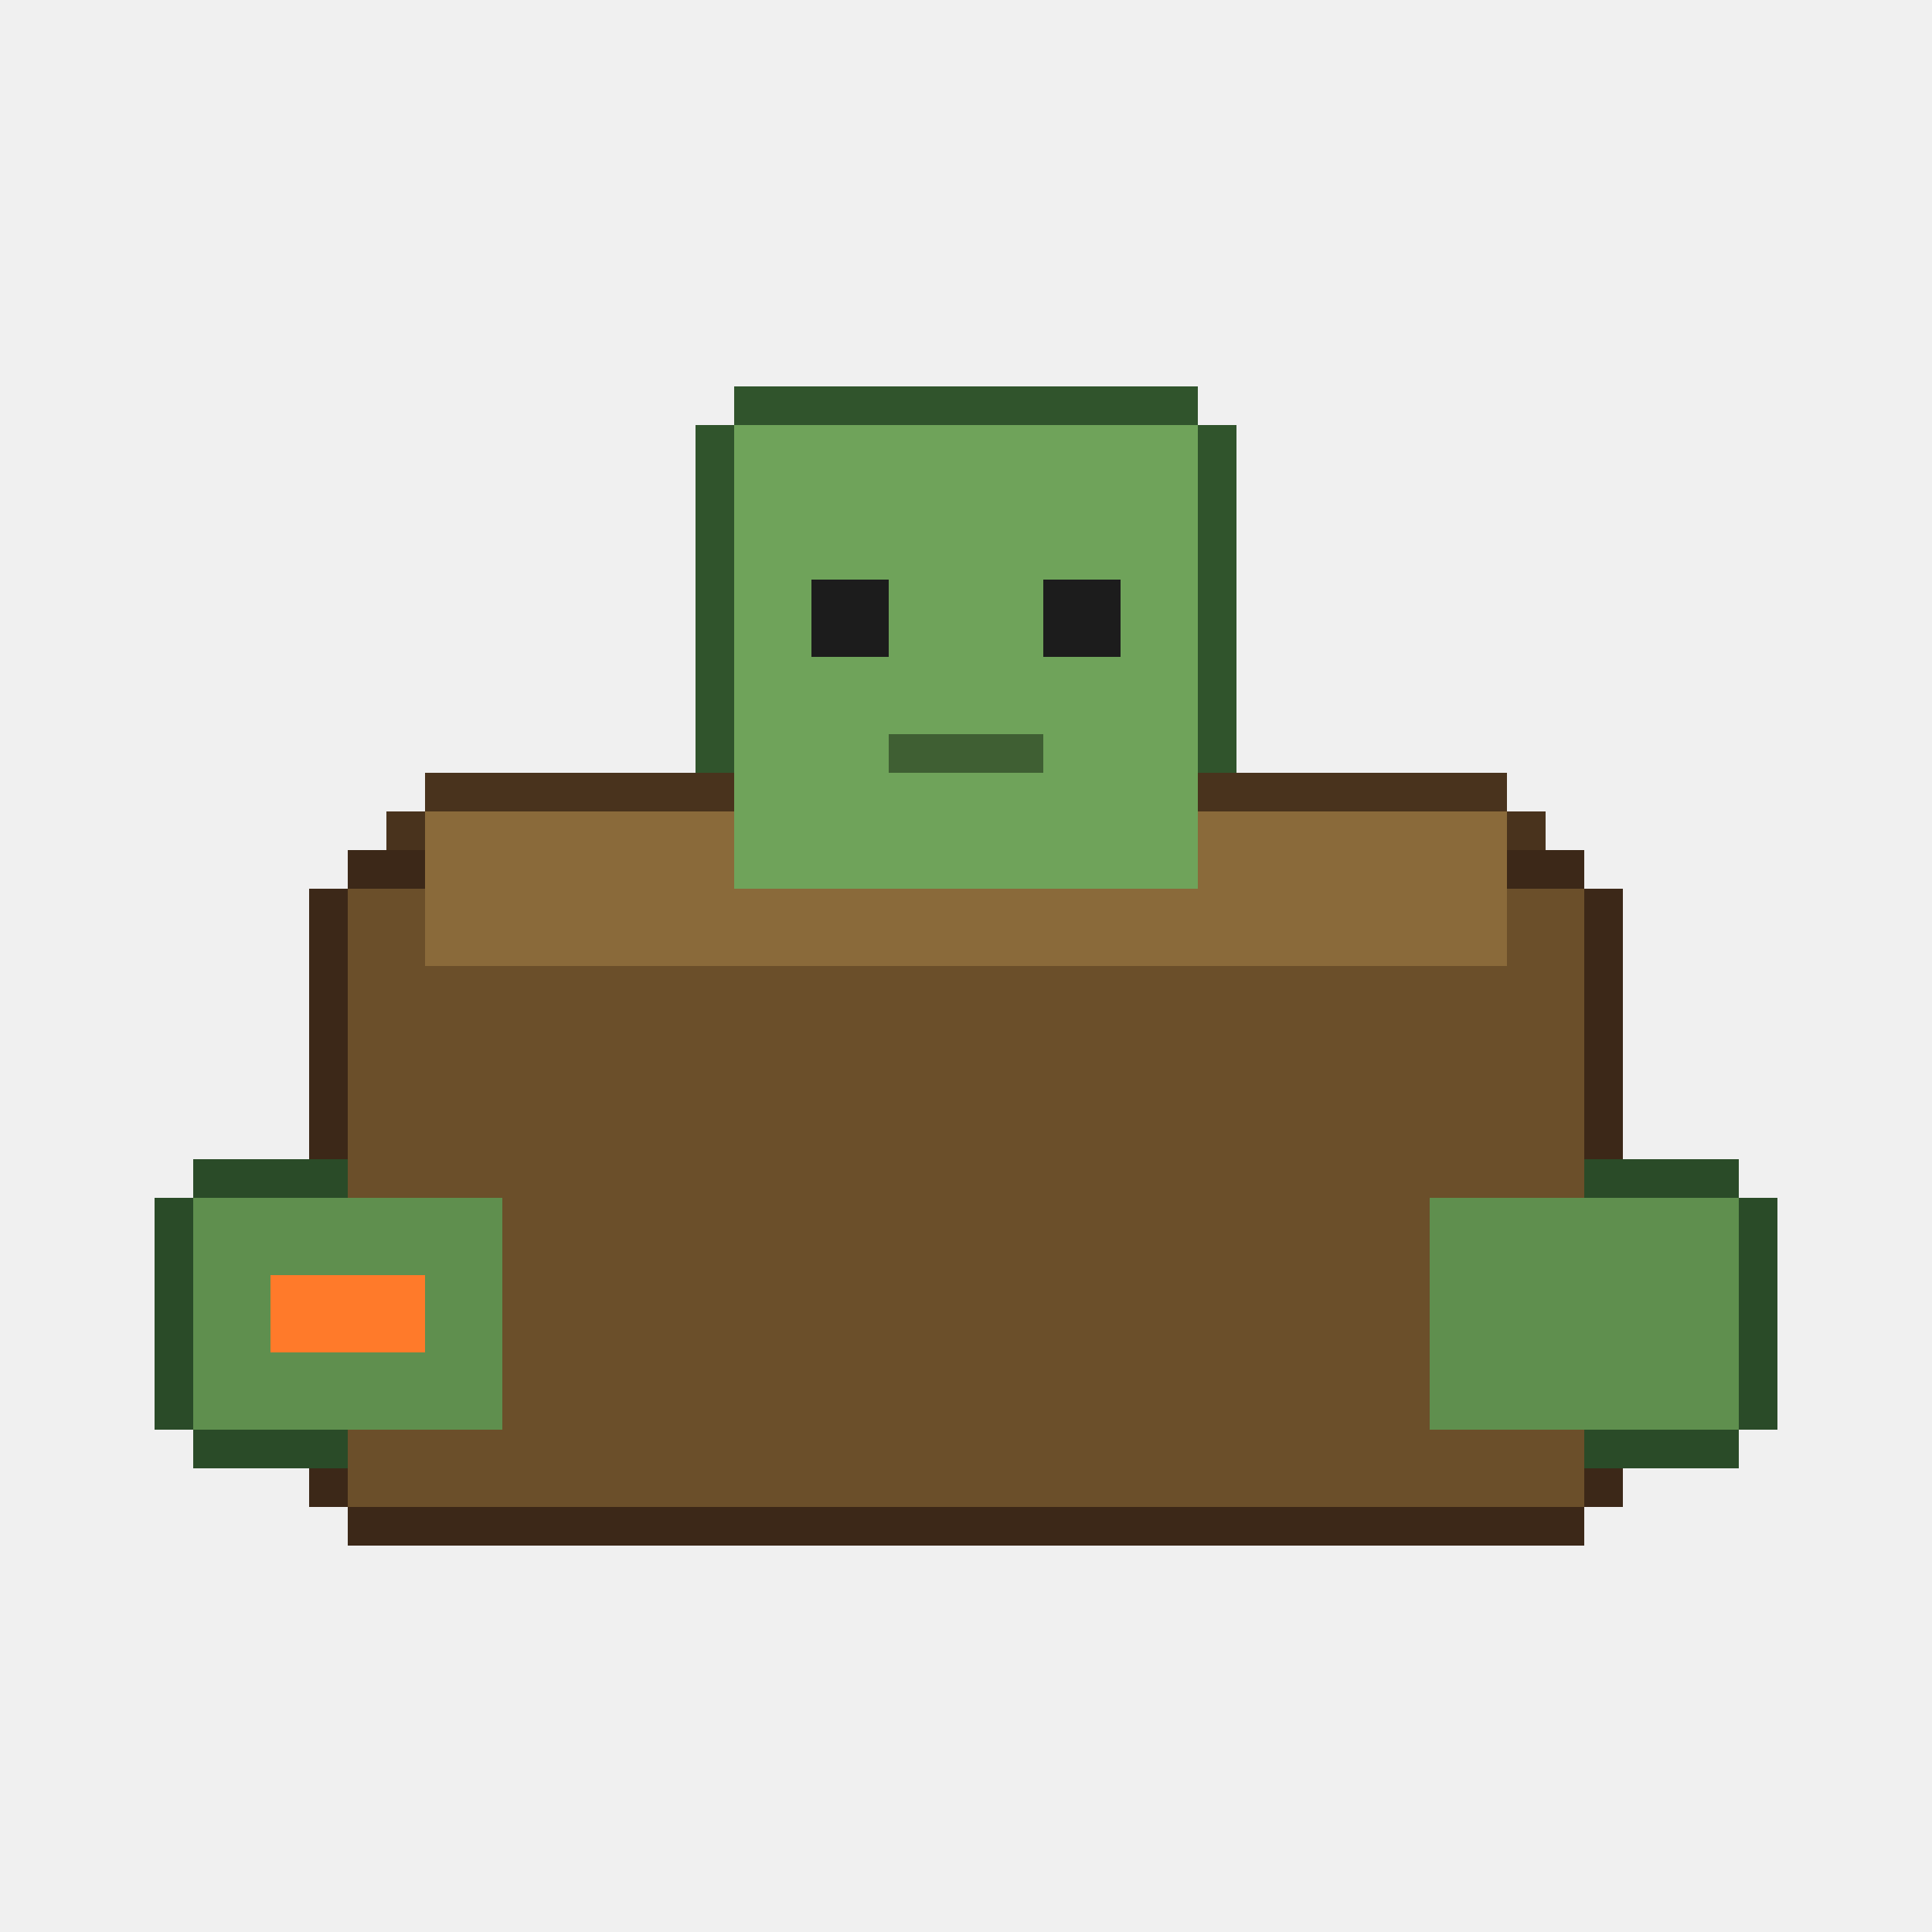
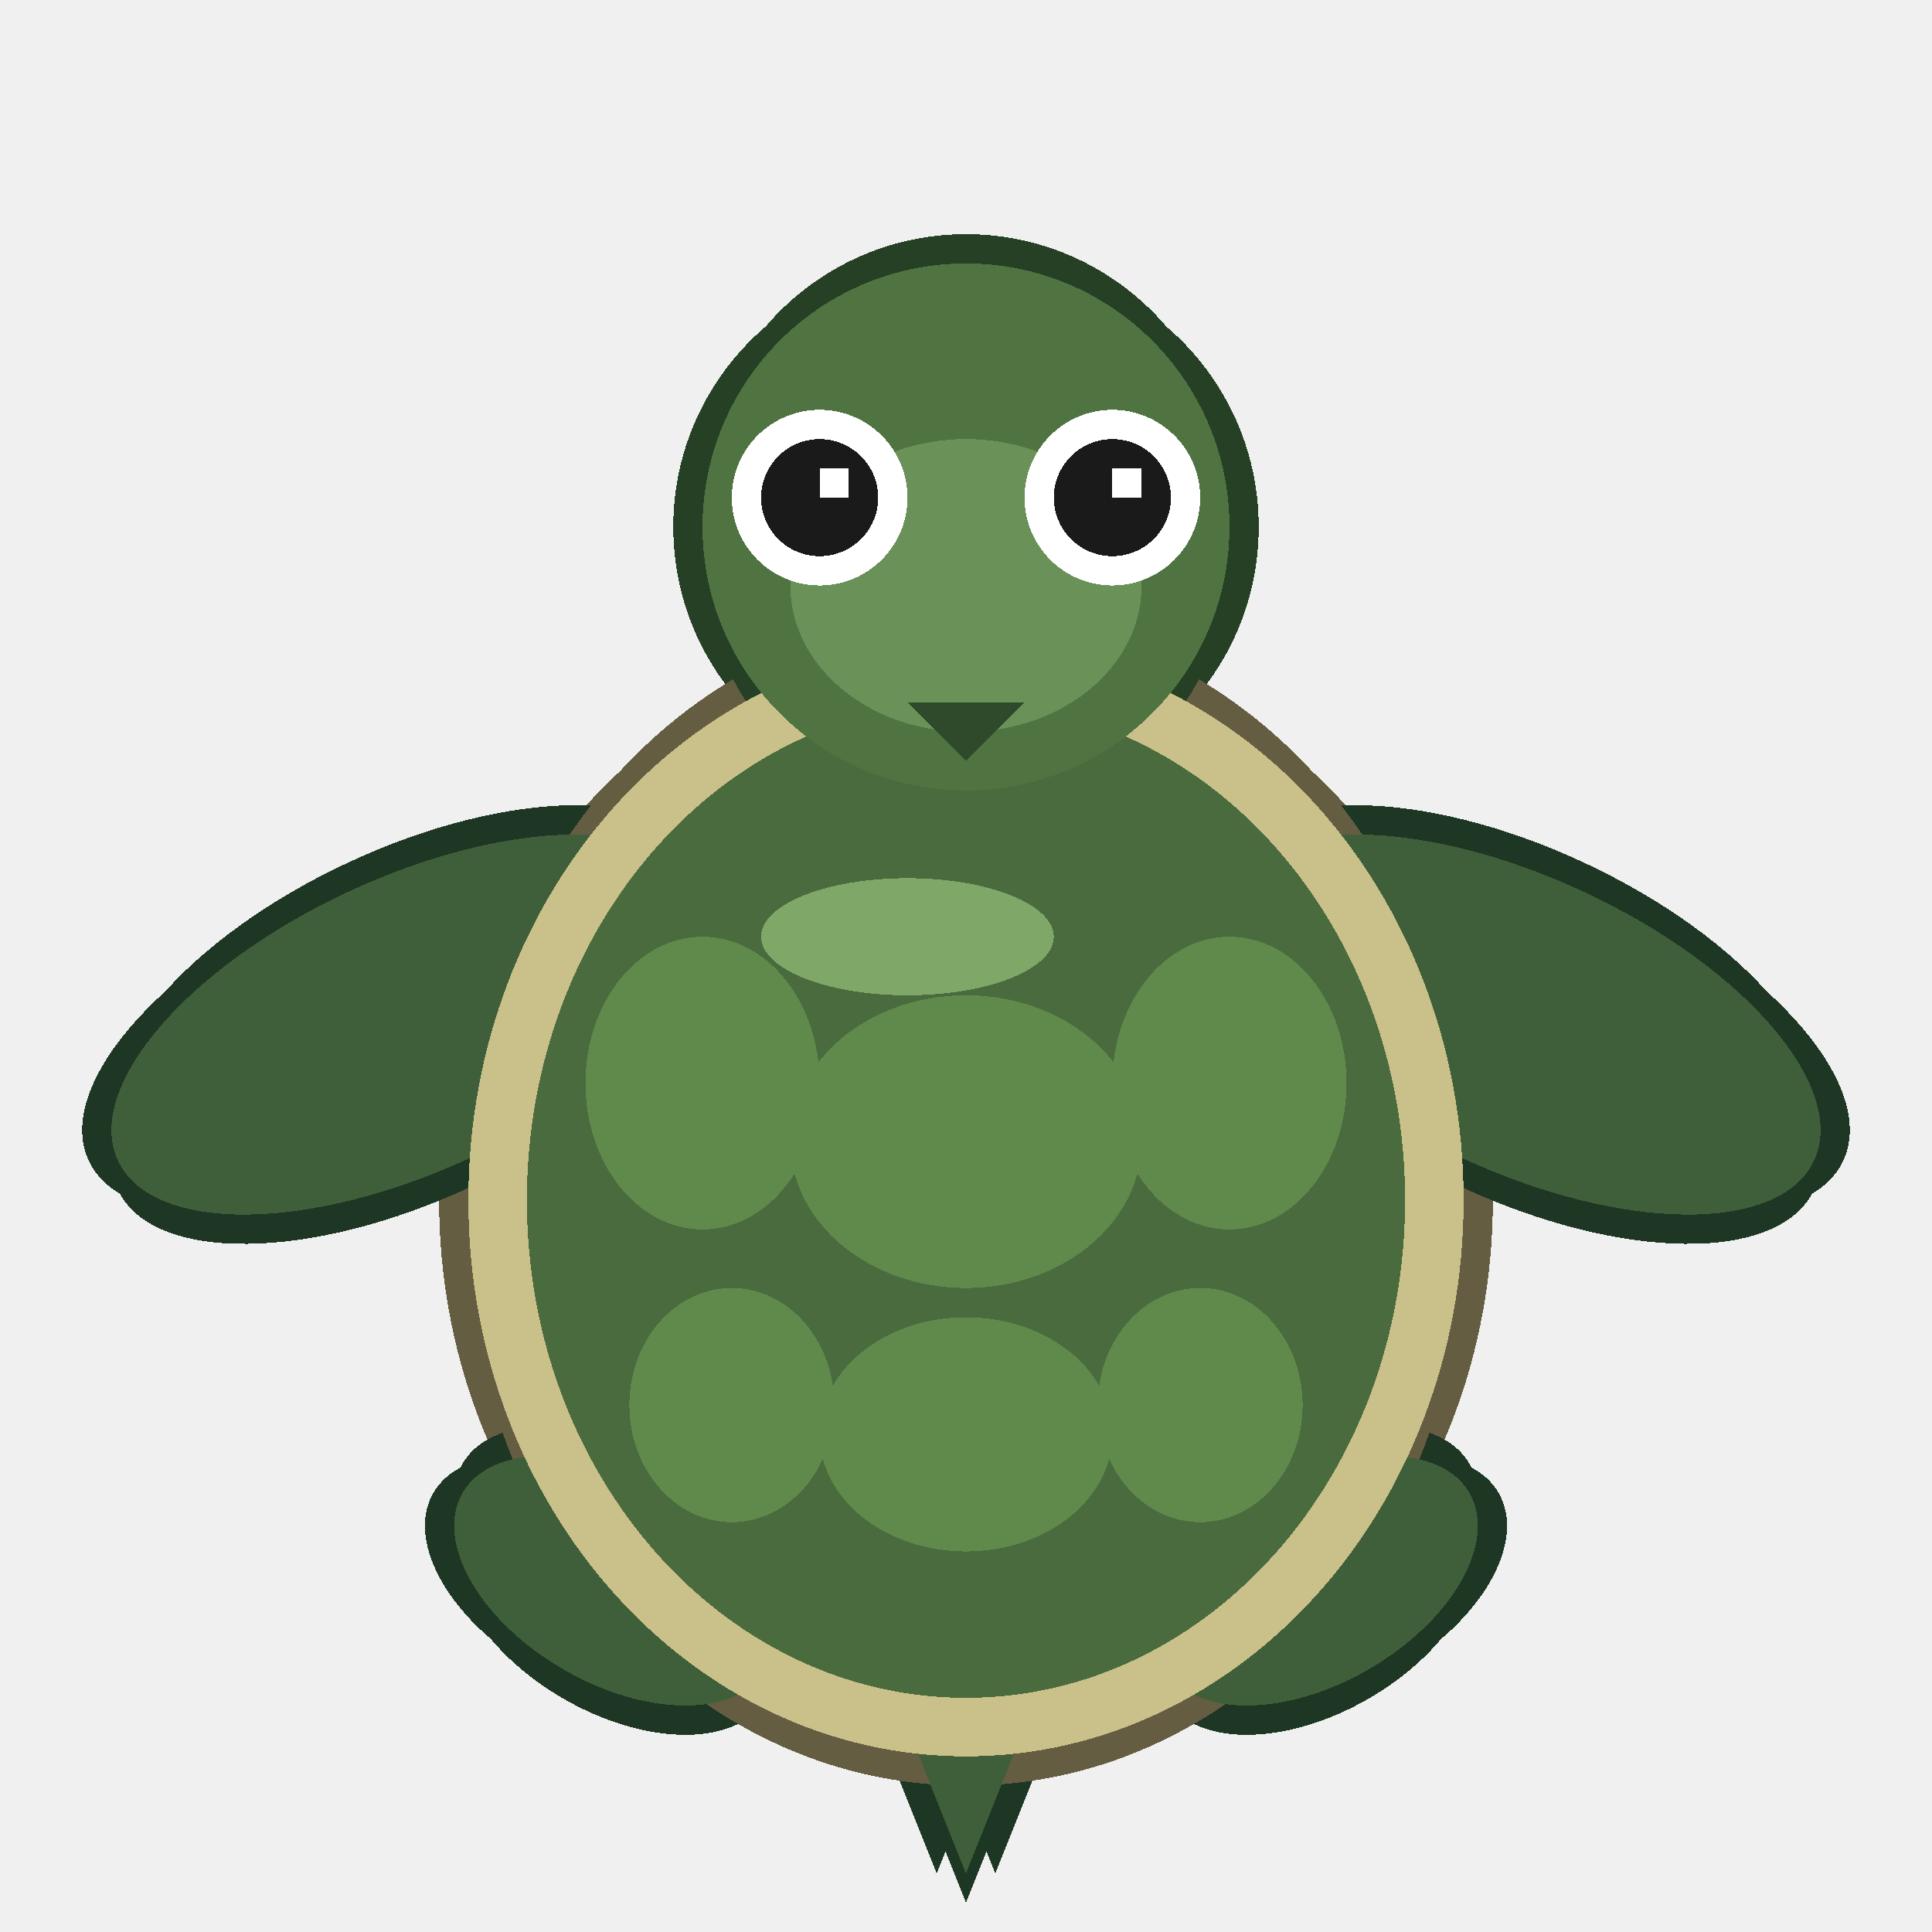
- <svg xmlns="http://www.w3.org/2000/svg" width="50" height="50" viewBox="-1 -1 50 50" shape-rendering="crispEdges">
+ <svg xmlns="http://www.w3.org/2000/svg" width="66" height="66" viewBox="-1 -1 66 66" shape-rendering="crispEdges">
  <g id="outline">
    <g transform="translate(-1 0)">
-       <rect x="8" y="22" width="32" height="16" fill="#3c2818" />
-       <rect x="10" y="20" width="28" height="4" fill="#49331d" />
-       <rect x="4" y="30" width="8" height="6" fill="#2a4b28" />
-       <rect x="36" y="30" width="8" height="6" fill="#2a4b28" />
-       <rect x="18" y="10" width="12" height="12" fill="#30542c" />
-       <rect x="20" y="14" width="2" height="2" fill="#1b1923" />
-       <rect x="26" y="14" width="2" height="2" fill="#1b1923" />
-       <rect x="22" y="18" width="4" height="1" fill="#1f3720" />
-       <rect x="6" y="32" width="4" height="2" fill="#7a2e0a" />
+       <ellipse cx="13" cy="34" rx="11" ry="5" fill="#1e3724" transform="rotate(-25 13 34)" />
+       <ellipse cx="51" cy="34" rx="11" ry="5" fill="#1e3724" transform="rotate(25 51 34)" />
+       <ellipse cx="20" cy="53" rx="6" ry="3.5" fill="#1e3724" transform="rotate(30 20 53)" />
+       <ellipse cx="44" cy="53" rx="6" ry="3.5" fill="#1e3724" transform="rotate(-30 44 53)" />
+       <polygon points="30,58 34,58 32,63" fill="#1e3724" />
+       <ellipse cx="32" cy="40" rx="17" ry="19" fill="#645d42" />
+       <ellipse cx="32" cy="40" rx="15" ry="17" fill="#233c24" />
+       <ellipse cx="32" cy="38" rx="6" ry="5" fill="#2b4928" />
+       <ellipse cx="32" cy="48" rx="5" ry="4" fill="#2b4928" />
+       <ellipse cx="23" cy="36" rx="4" ry="5" fill="#2b4928" />
+       <ellipse cx="41" cy="36" rx="4" ry="5" fill="#2b4928" />
+       <ellipse cx="24" cy="47" rx="3.5" ry="4" fill="#2b4928" />
+       <ellipse cx="40" cy="47" rx="3.5" ry="4" fill="#2b4928" />
+       <ellipse cx="30" cy="31" rx="5" ry="2" fill="#395634" />
+       <ellipse cx="32" cy="17" rx="9" ry="9" fill="#254025" />
+       <ellipse cx="32" cy="19" rx="6" ry="5" fill="#304d2e" />
+       <circle cx="27" cy="16" r="3" fill="#7a717b" />
+       <circle cx="37" cy="16" r="3" fill="#7a717b" />
+       <circle cx="27" cy="16" r="2" fill="#1a1822" />
+       <circle cx="37" cy="16" r="2" fill="#1a1822" />
+       <rect x="27" y="15" width="1" height="1" fill="#7a717b" />
+       <rect x="37" y="15" width="1" height="1" fill="#7a717b" />
+       <polygon points="30,23 34,23 32,25" fill="#182e1e" />
    </g>
    <g transform="translate(1 0)">
-       <rect x="8" y="22" width="32" height="16" fill="#3c2818" />
-       <rect x="10" y="20" width="28" height="4" fill="#49331d" />
-       <rect x="4" y="30" width="8" height="6" fill="#2a4b28" />
-       <rect x="36" y="30" width="8" height="6" fill="#2a4b28" />
-       <rect x="18" y="10" width="12" height="12" fill="#30542c" />
-       <rect x="20" y="14" width="2" height="2" fill="#1b1923" />
-       <rect x="26" y="14" width="2" height="2" fill="#1b1923" />
-       <rect x="22" y="18" width="4" height="1" fill="#1f3720" />
-       <rect x="6" y="32" width="4" height="2" fill="#7a2e0a" />
+       <ellipse cx="13" cy="34" rx="11" ry="5" fill="#1e3724" transform="rotate(-25 13 34)" />
+       <ellipse cx="51" cy="34" rx="11" ry="5" fill="#1e3724" transform="rotate(25 51 34)" />
+       <ellipse cx="20" cy="53" rx="6" ry="3.5" fill="#1e3724" transform="rotate(30 20 53)" />
+       <ellipse cx="44" cy="53" rx="6" ry="3.5" fill="#1e3724" transform="rotate(-30 44 53)" />
+       <polygon points="30,58 34,58 32,63" fill="#1e3724" />
+       <ellipse cx="32" cy="40" rx="17" ry="19" fill="#645d42" />
+       <ellipse cx="32" cy="40" rx="15" ry="17" fill="#233c24" />
+       <ellipse cx="32" cy="38" rx="6" ry="5" fill="#2b4928" />
+       <ellipse cx="32" cy="48" rx="5" ry="4" fill="#2b4928" />
+       <ellipse cx="23" cy="36" rx="4" ry="5" fill="#2b4928" />
+       <ellipse cx="41" cy="36" rx="4" ry="5" fill="#2b4928" />
+       <ellipse cx="24" cy="47" rx="3.5" ry="4" fill="#2b4928" />
+       <ellipse cx="40" cy="47" rx="3.5" ry="4" fill="#2b4928" />
+       <ellipse cx="30" cy="31" rx="5" ry="2" fill="#395634" />
+       <ellipse cx="32" cy="17" rx="9" ry="9" fill="#254025" />
+       <ellipse cx="32" cy="19" rx="6" ry="5" fill="#304d2e" />
+       <circle cx="27" cy="16" r="3" fill="#7a717b" />
+       <circle cx="37" cy="16" r="3" fill="#7a717b" />
+       <circle cx="27" cy="16" r="2" fill="#1a1822" />
+       <circle cx="37" cy="16" r="2" fill="#1a1822" />
+       <rect x="27" y="15" width="1" height="1" fill="#7a717b" />
+       <rect x="37" y="15" width="1" height="1" fill="#7a717b" />
+       <polygon points="30,23 34,23 32,25" fill="#182e1e" />
    </g>
    <g transform="translate(0 -1)">
-       <rect x="8" y="22" width="32" height="16" fill="#3c2818" />
-       <rect x="10" y="20" width="28" height="4" fill="#49331d" />
-       <rect x="4" y="30" width="8" height="6" fill="#2a4b28" />
-       <rect x="36" y="30" width="8" height="6" fill="#2a4b28" />
-       <rect x="18" y="10" width="12" height="12" fill="#30542c" />
-       <rect x="20" y="14" width="2" height="2" fill="#1b1923" />
-       <rect x="26" y="14" width="2" height="2" fill="#1b1923" />
-       <rect x="22" y="18" width="4" height="1" fill="#1f3720" />
-       <rect x="6" y="32" width="4" height="2" fill="#7a2e0a" />
+       <ellipse cx="13" cy="34" rx="11" ry="5" fill="#1e3724" transform="rotate(-25 13 34)" />
+       <ellipse cx="51" cy="34" rx="11" ry="5" fill="#1e3724" transform="rotate(25 51 34)" />
+       <ellipse cx="20" cy="53" rx="6" ry="3.5" fill="#1e3724" transform="rotate(30 20 53)" />
+       <ellipse cx="44" cy="53" rx="6" ry="3.5" fill="#1e3724" transform="rotate(-30 44 53)" />
+       <polygon points="30,58 34,58 32,63" fill="#1e3724" />
+       <ellipse cx="32" cy="40" rx="17" ry="19" fill="#645d42" />
+       <ellipse cx="32" cy="40" rx="15" ry="17" fill="#233c24" />
+       <ellipse cx="32" cy="38" rx="6" ry="5" fill="#2b4928" />
+       <ellipse cx="32" cy="48" rx="5" ry="4" fill="#2b4928" />
+       <ellipse cx="23" cy="36" rx="4" ry="5" fill="#2b4928" />
+       <ellipse cx="41" cy="36" rx="4" ry="5" fill="#2b4928" />
+       <ellipse cx="24" cy="47" rx="3.5" ry="4" fill="#2b4928" />
+       <ellipse cx="40" cy="47" rx="3.5" ry="4" fill="#2b4928" />
+       <ellipse cx="30" cy="31" rx="5" ry="2" fill="#395634" />
+       <ellipse cx="32" cy="17" rx="9" ry="9" fill="#254025" />
+       <ellipse cx="32" cy="19" rx="6" ry="5" fill="#304d2e" />
+       <circle cx="27" cy="16" r="3" fill="#7a717b" />
+       <circle cx="37" cy="16" r="3" fill="#7a717b" />
+       <circle cx="27" cy="16" r="2" fill="#1a1822" />
+       <circle cx="37" cy="16" r="2" fill="#1a1822" />
+       <rect x="27" y="15" width="1" height="1" fill="#7a717b" />
+       <rect x="37" y="15" width="1" height="1" fill="#7a717b" />
+       <polygon points="30,23 34,23 32,25" fill="#182e1e" />
    </g>
    <g transform="translate(0 1)">
-       <rect x="8" y="22" width="32" height="16" fill="#3c2818" />
-       <rect x="10" y="20" width="28" height="4" fill="#49331d" />
-       <rect x="4" y="30" width="8" height="6" fill="#2a4b28" />
-       <rect x="36" y="30" width="8" height="6" fill="#2a4b28" />
-       <rect x="18" y="10" width="12" height="12" fill="#30542c" />
-       <rect x="20" y="14" width="2" height="2" fill="#1b1923" />
-       <rect x="26" y="14" width="2" height="2" fill="#1b1923" />
-       <rect x="22" y="18" width="4" height="1" fill="#1f3720" />
-       <rect x="6" y="32" width="4" height="2" fill="#7a2e0a" />
+       <ellipse cx="13" cy="34" rx="11" ry="5" fill="#1e3724" transform="rotate(-25 13 34)" />
+       <ellipse cx="51" cy="34" rx="11" ry="5" fill="#1e3724" transform="rotate(25 51 34)" />
+       <ellipse cx="20" cy="53" rx="6" ry="3.5" fill="#1e3724" transform="rotate(30 20 53)" />
+       <ellipse cx="44" cy="53" rx="6" ry="3.5" fill="#1e3724" transform="rotate(-30 44 53)" />
+       <polygon points="30,58 34,58 32,63" fill="#1e3724" />
+       <ellipse cx="32" cy="40" rx="17" ry="19" fill="#645d42" />
+       <ellipse cx="32" cy="40" rx="15" ry="17" fill="#233c24" />
+       <ellipse cx="32" cy="38" rx="6" ry="5" fill="#2b4928" />
+       <ellipse cx="32" cy="48" rx="5" ry="4" fill="#2b4928" />
+       <ellipse cx="23" cy="36" rx="4" ry="5" fill="#2b4928" />
+       <ellipse cx="41" cy="36" rx="4" ry="5" fill="#2b4928" />
+       <ellipse cx="24" cy="47" rx="3.5" ry="4" fill="#2b4928" />
+       <ellipse cx="40" cy="47" rx="3.5" ry="4" fill="#2b4928" />
+       <ellipse cx="30" cy="31" rx="5" ry="2" fill="#395634" />
+       <ellipse cx="32" cy="17" rx="9" ry="9" fill="#254025" />
+       <ellipse cx="32" cy="19" rx="6" ry="5" fill="#304d2e" />
+       <circle cx="27" cy="16" r="3" fill="#7a717b" />
+       <circle cx="37" cy="16" r="3" fill="#7a717b" />
+       <circle cx="27" cy="16" r="2" fill="#1a1822" />
+       <circle cx="37" cy="16" r="2" fill="#1a1822" />
+       <rect x="27" y="15" width="1" height="1" fill="#7a717b" />
+       <rect x="37" y="15" width="1" height="1" fill="#7a717b" />
+       <polygon points="30,23 34,23 32,25" fill="#182e1e" />
    </g>
  </g>
-   <g id="art" data-size="48 48" data-box="0 0 48 48">
-     <rect x="8" y="22" width="32" height="16" fill="#6b4f2a" />
-     <rect x="10" y="20" width="28" height="4" fill="#8a6a3a" />
-     <rect x="4" y="30" width="8" height="6" fill="#5f8f4e" />
-     <rect x="36" y="30" width="8" height="6" fill="#5f8f4e" />
-     <rect x="18" y="10" width="12" height="12" fill="#6fa35a" />
-     <rect x="20" y="14" width="2" height="2" fill="#1c1c1c" />
-     <rect x="26" y="14" width="2" height="2" fill="#1c1c1c" />
-     <rect x="22" y="18" width="4" height="1" fill="#3f5f33" />
-     <rect x="6" y="32" width="4" height="2" fill="#ff7a2a" />
+   <g id="art" data-size="64 64" data-box="0 0 64 64">
+     <ellipse cx="13" cy="34" rx="11" ry="5" fill="#3f5f3a" transform="rotate(-25 13 34)" />
+     <ellipse cx="51" cy="34" rx="11" ry="5" fill="#3f5f3a" transform="rotate(25 51 34)" />
+     <ellipse cx="20" cy="53" rx="6" ry="3.5" fill="#3f5f3a" transform="rotate(30 20 53)" />
+     <ellipse cx="44" cy="53" rx="6" ry="3.5" fill="#3f5f3a" transform="rotate(-30 44 53)" />
+     <polygon points="30,58 34,58 32,63" fill="#3f5f3a" />
+     <ellipse cx="32" cy="40" rx="17" ry="19" fill="#c9c08a" />
+     <ellipse cx="32" cy="40" rx="15" ry="17" fill="#4a6b3e" />
+     <ellipse cx="32" cy="38" rx="6" ry="5" fill="#5f8a4c" />
+     <ellipse cx="32" cy="48" rx="5" ry="4" fill="#5f8a4c" />
+     <ellipse cx="23" cy="36" rx="4" ry="5" fill="#5f8a4c" />
+     <ellipse cx="41" cy="36" rx="4" ry="5" fill="#5f8a4c" />
+     <ellipse cx="24" cy="47" rx="3.5" ry="4" fill="#5f8a4c" />
+     <ellipse cx="40" cy="47" rx="3.5" ry="4" fill="#5f8a4c" />
+     <ellipse cx="30" cy="31" rx="5" ry="2" fill="#7fa868" />
+     <ellipse cx="32" cy="17" rx="9" ry="9" fill="#4f7442" />
+     <ellipse cx="32" cy="19" rx="6" ry="5" fill="#6a9258" />
+     <circle cx="27" cy="16" r="3" fill="#ffffff" />
+     <circle cx="37" cy="16" r="3" fill="#ffffff" />
+     <circle cx="27" cy="16" r="2" fill="#1a1a1a" />
+     <circle cx="37" cy="16" r="2" fill="#1a1a1a" />
+     <rect x="27" y="15" width="1" height="1" fill="#ffffff" />
+     <rect x="37" y="15" width="1" height="1" fill="#ffffff" />
+     <polygon points="30,23 34,23 32,25" fill="#2f4a2a" />
  </g>
</svg>
